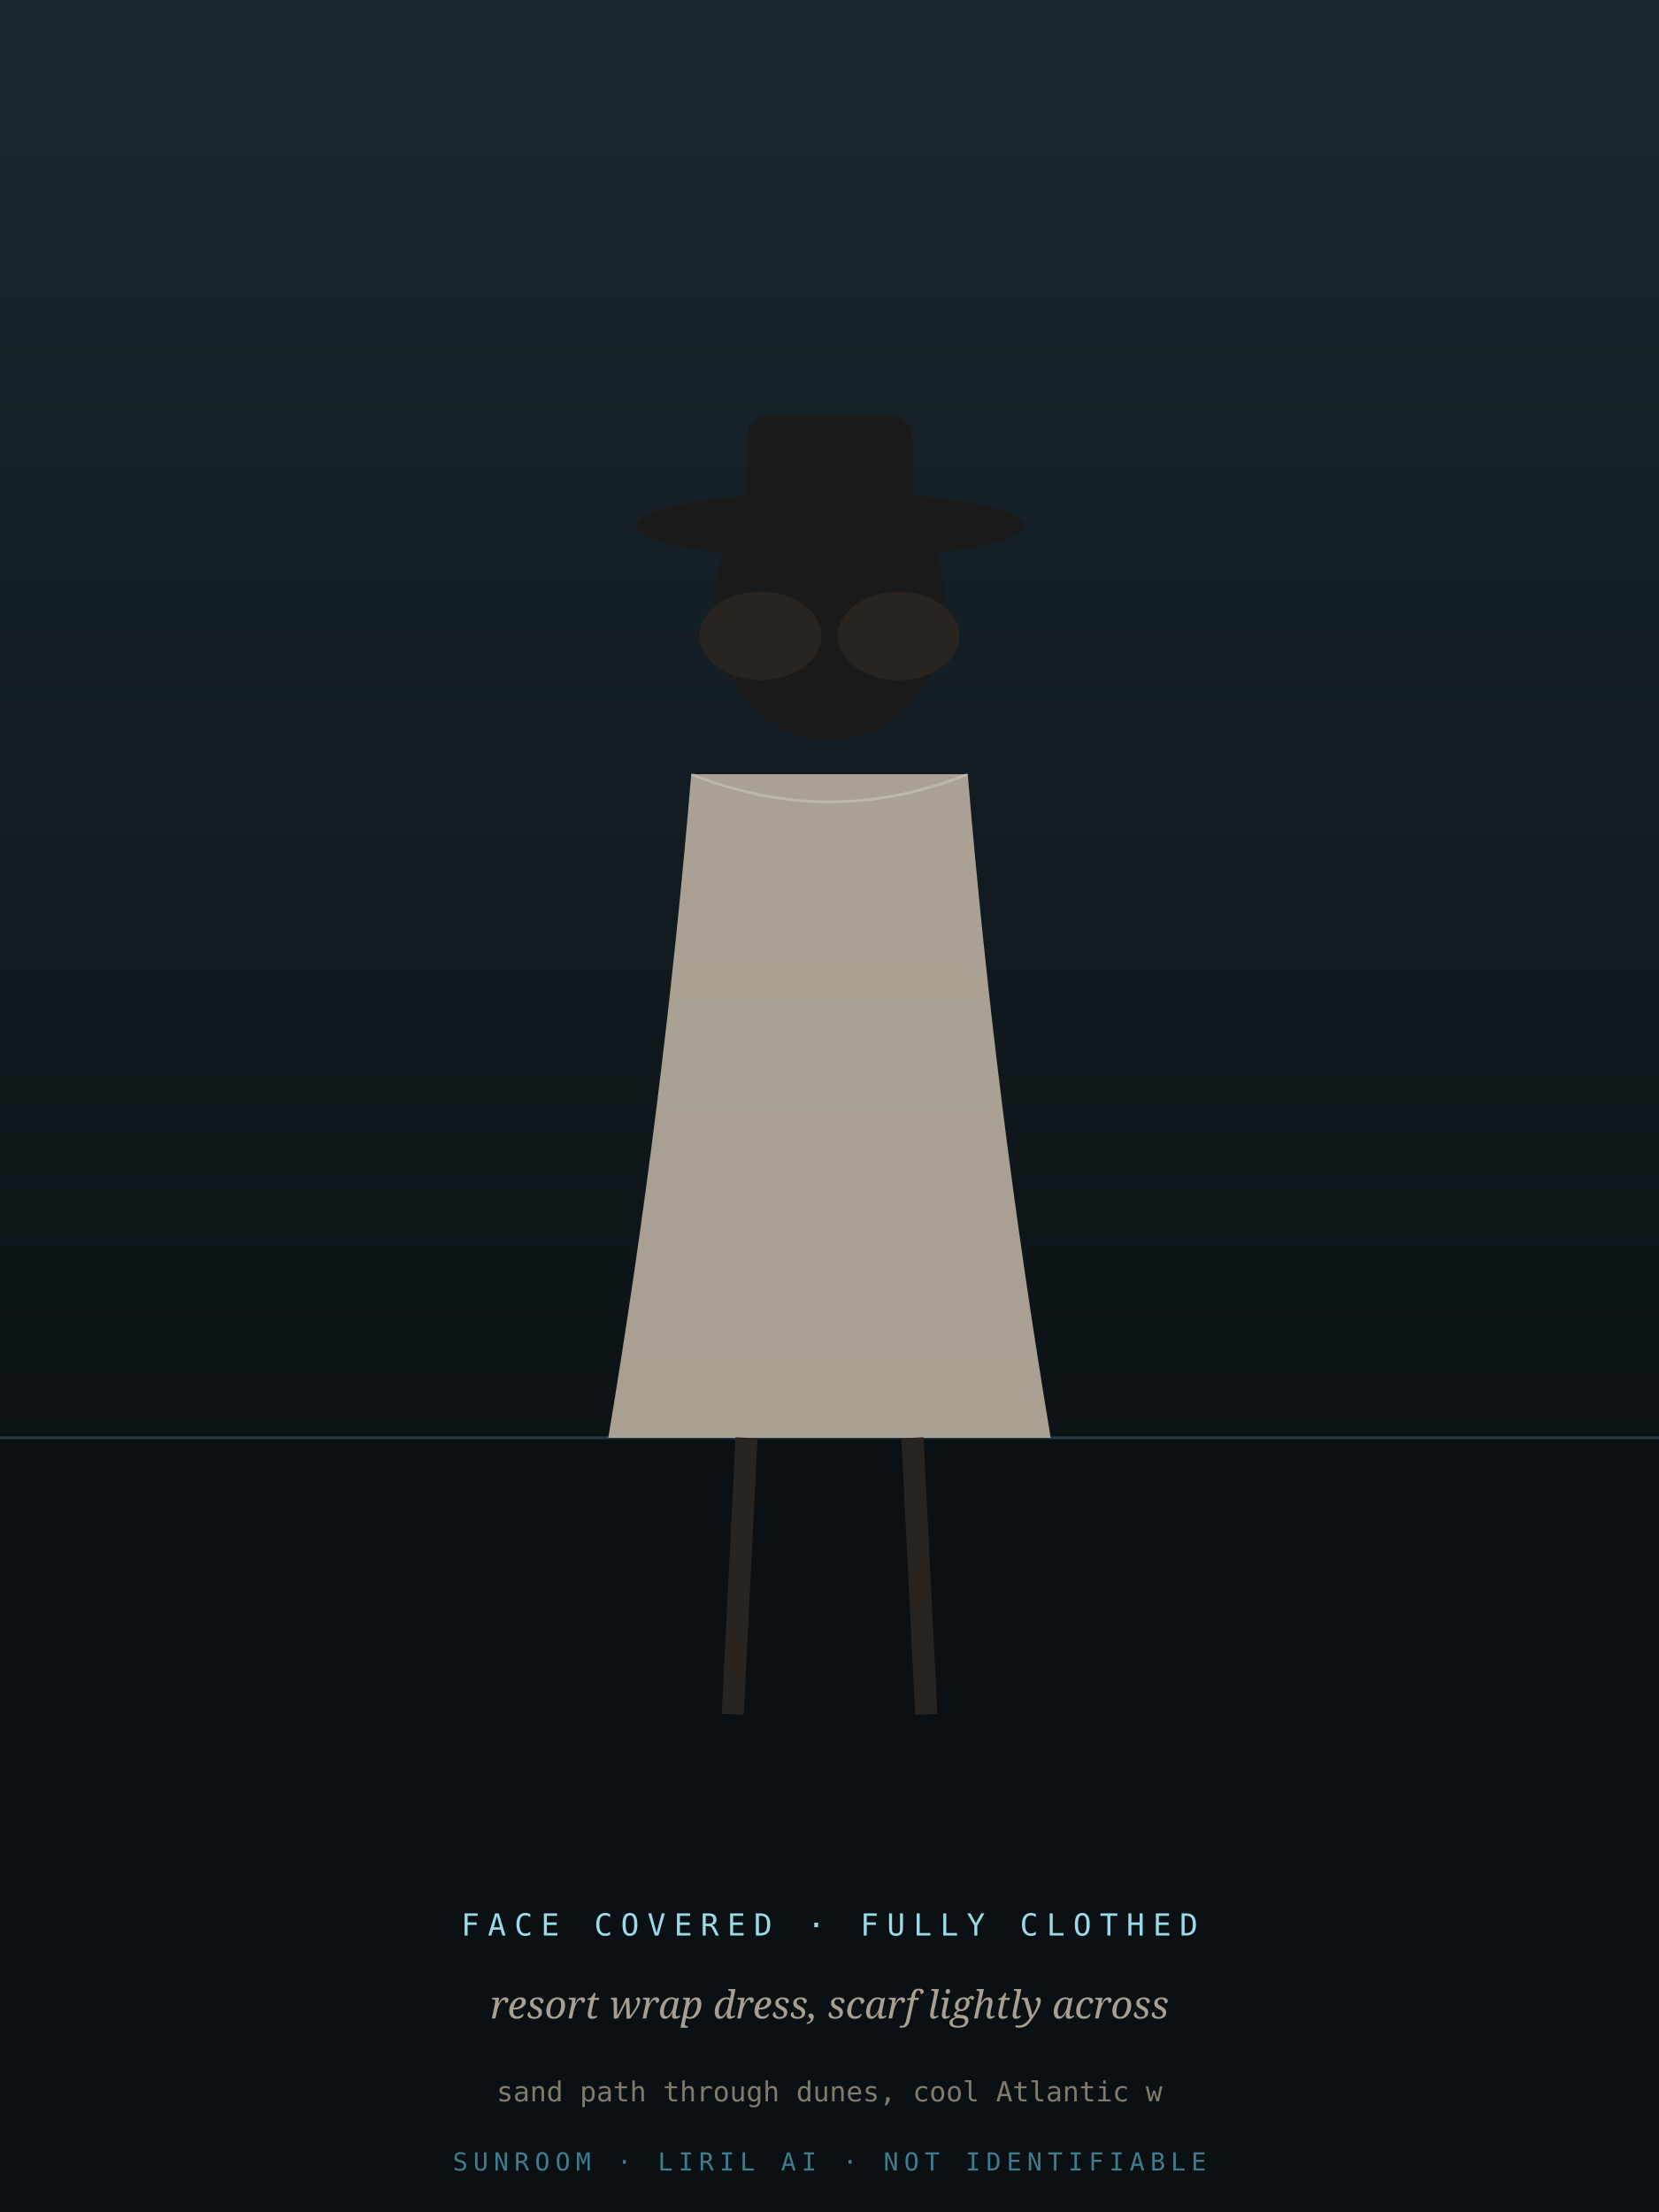
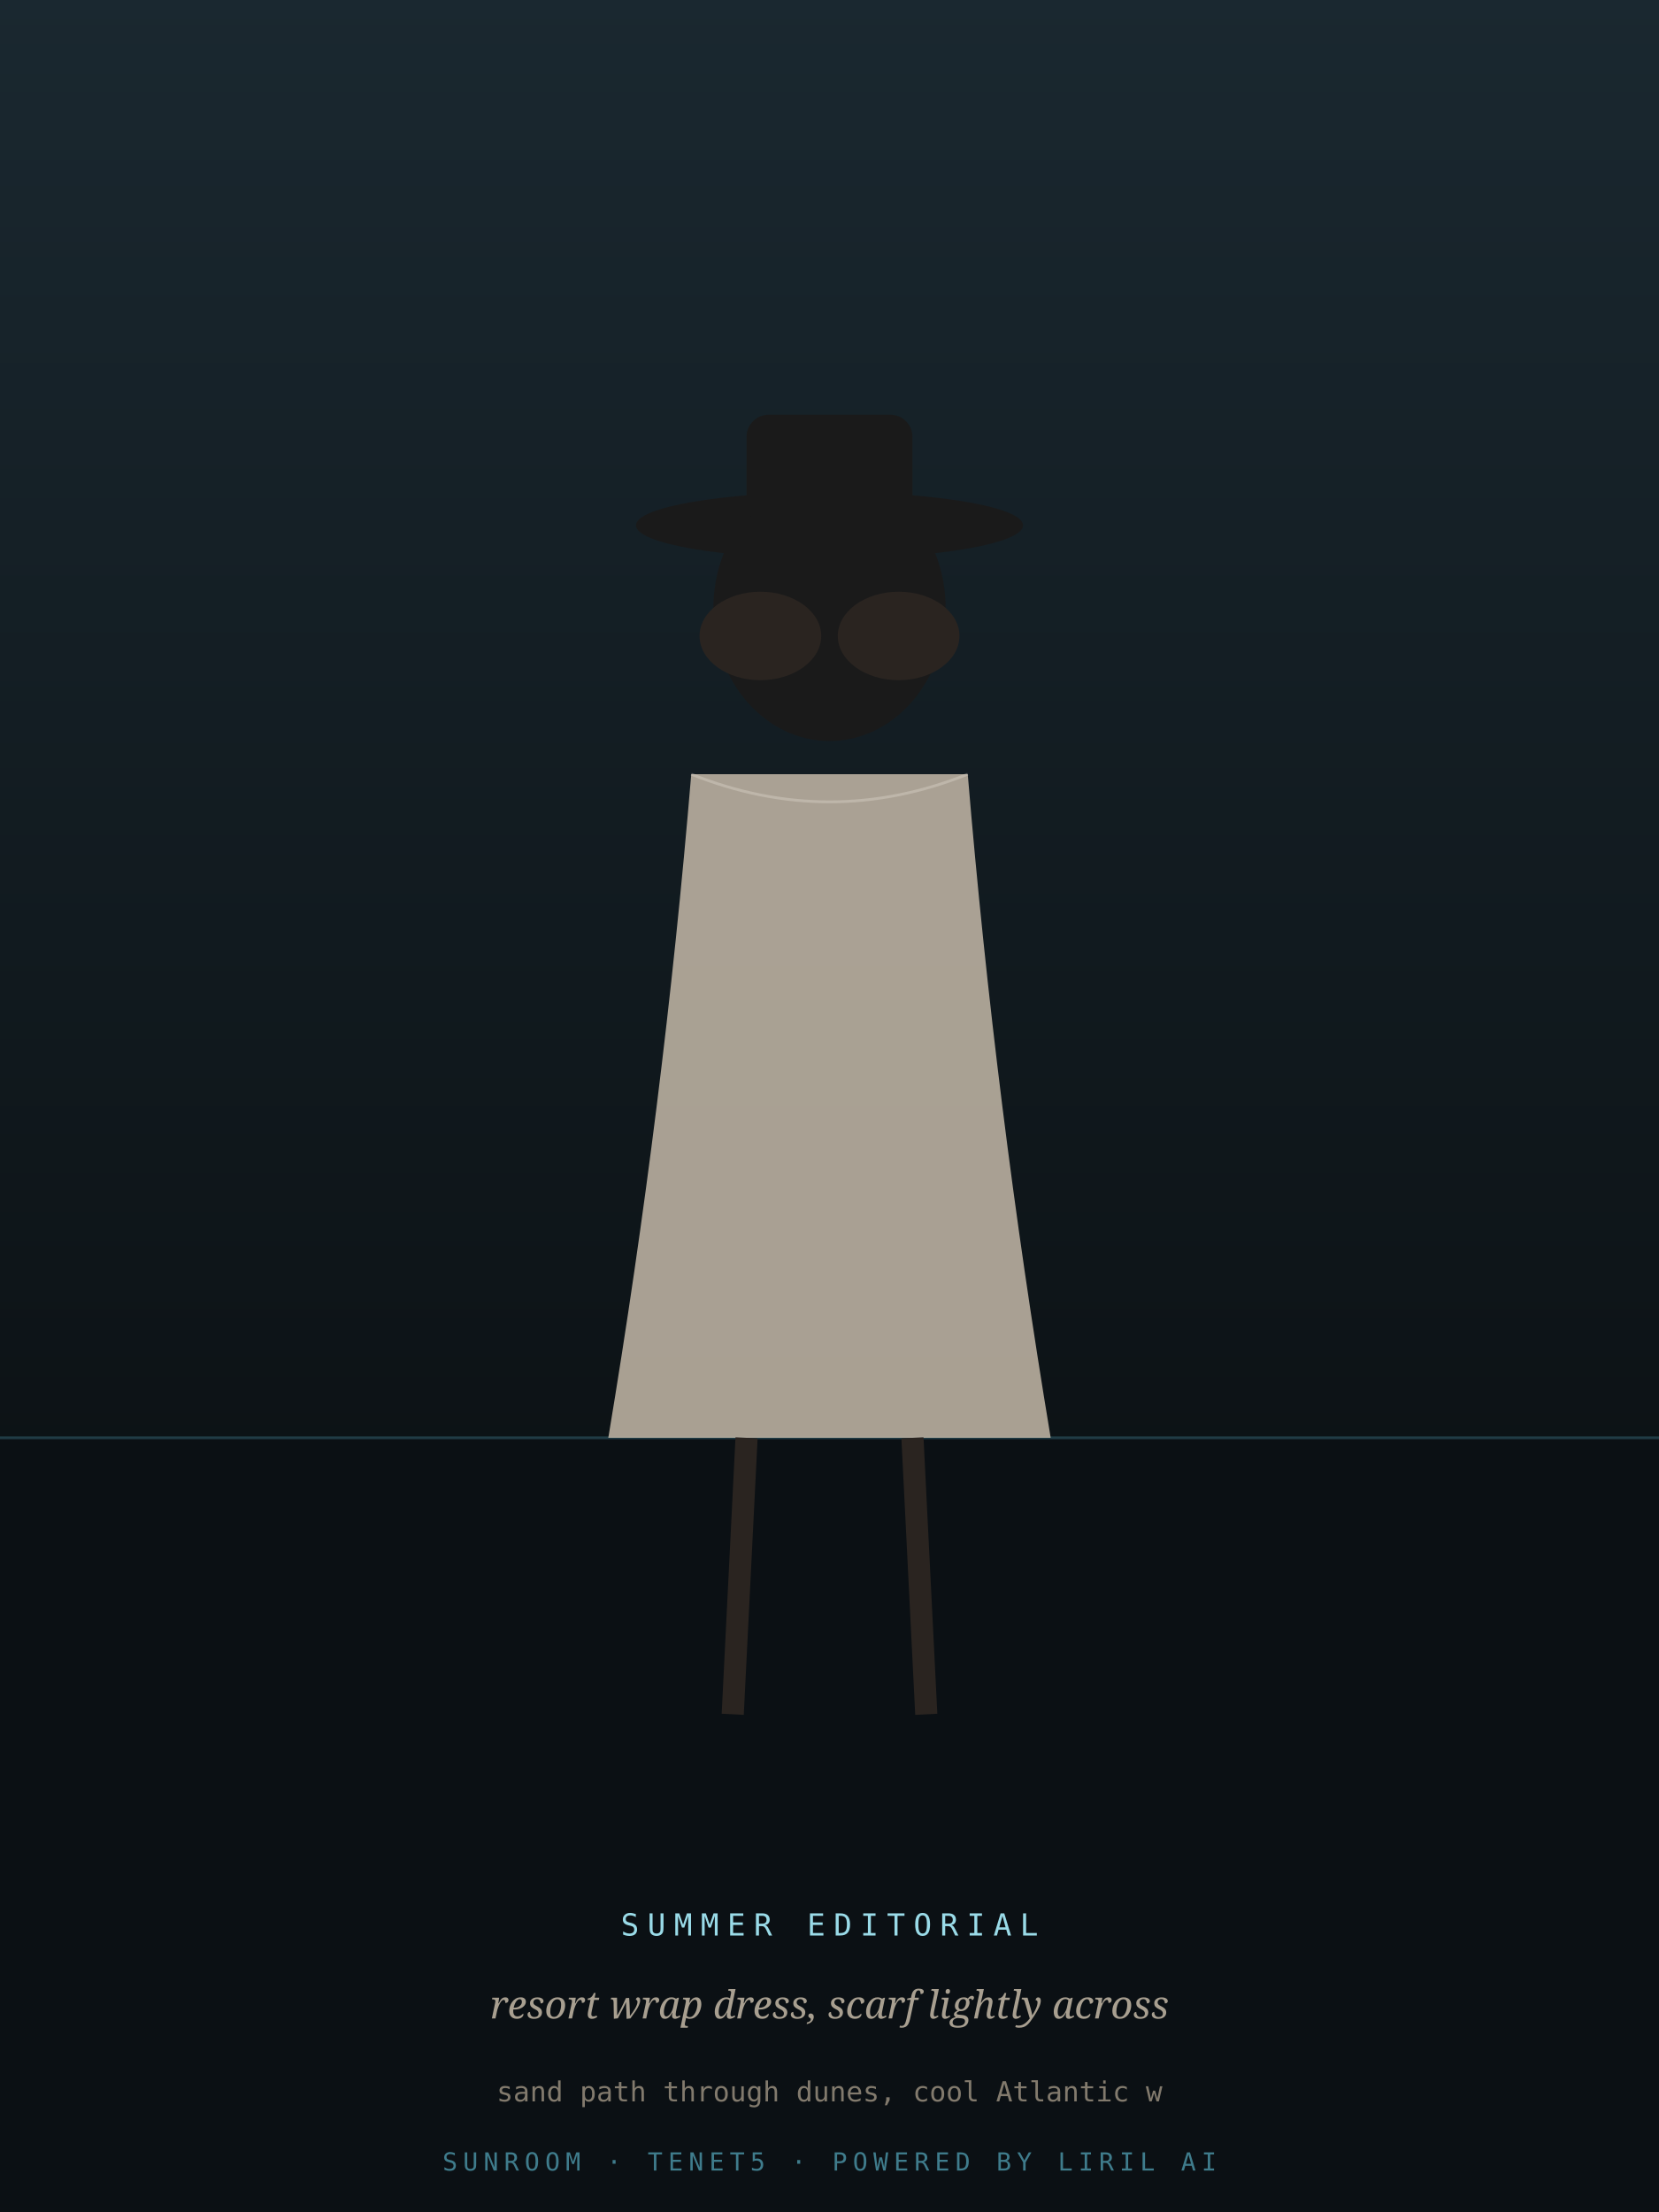
- <svg xmlns="http://www.w3.org/2000/svg" viewBox="0 0 600 800" role="img" aria-label="Sunroom fashion still — face covered">
+ <svg xmlns="http://www.w3.org/2000/svg" viewBox="0 0 600 800" role="img" aria-label="Sunroom summer fashion editorial">
  <defs>
    <linearGradient id="sky" x1="0" y1="0" x2="0" y2="1">
      <stop offset="0%" stop-color="#1a2830" />
      <stop offset="100%" stop-color="#050708" />
    </linearGradient>
  </defs>
  <rect width="600" height="800" fill="url(#sky)" />
  <rect x="0" y="520" width="600" height="280" fill="#0b1014" />
  <line x1="0" y1="520" x2="600" y2="520" stroke="#3f7c8c" stroke-opacity="0.4" stroke-width="1" />
  <ellipse cx="300" cy="220" rx="42" ry="48" fill="#1a1a1a" />
  <ellipse cx="275" cy="230" rx="22" ry="16" fill="#2a2420" />
  <ellipse cx="325" cy="230" rx="22" ry="16" fill="#2a2420" />
  <ellipse cx="300" cy="190" rx="70" ry="12" fill="#1a1a1a" />
  <rect x="270" y="150" width="60" height="40" rx="8" fill="#1a1a1a" />
  <path d="M250 280 Q240 400 220 520 L380 520 Q360 400 350 280 Z" fill="#c4b8a8" opacity="0.85" />
  <path d="M250 280 Q300 300 350 280" fill="none" stroke="#ece7dc" stroke-opacity="0.3" stroke-width="1" />
  <line x1="270" y1="520" x2="265" y2="620" stroke="#2a2420" stroke-width="8" />
  <line x1="330" y1="520" x2="335" y2="620" stroke="#2a2420" stroke-width="8" />
-   <text x="300" y="700" text-anchor="middle" font-family="IBM Plex Mono, monospace" font-size="11" letter-spacing="3" fill="#9adbe8">FACE COVERED · FULLY CLOTHED</text>
+   <text x="300" y="700" text-anchor="middle" font-family="IBM Plex Mono, monospace" font-size="11" letter-spacing="3" fill="#9adbe8">SUMMER EDITORIAL</text>
  <text x="300" y="730" text-anchor="middle" font-family="Georgia, serif" font-size="14" font-style="italic" fill="#a89f90">resort wrap dress, scarf lightly across </text>
  <text x="300" y="760" text-anchor="middle" font-family="IBM Plex Mono, monospace" font-size="10" fill="#827a6d">sand path through dunes, cool Atlantic w</text>
-   <text x="300" y="785" text-anchor="middle" font-family="IBM Plex Mono, monospace" font-size="9" letter-spacing="2" fill="#3f7c8c">SUNROOM · LIRIL AI · NOT IDENTIFIABLE</text>
+   <text x="300" y="785" text-anchor="middle" font-family="IBM Plex Mono, monospace" font-size="9" letter-spacing="2" fill="#3f7c8c">SUNROOM · TENET5 · POWERED BY LIRIL AI</text>
</svg>
